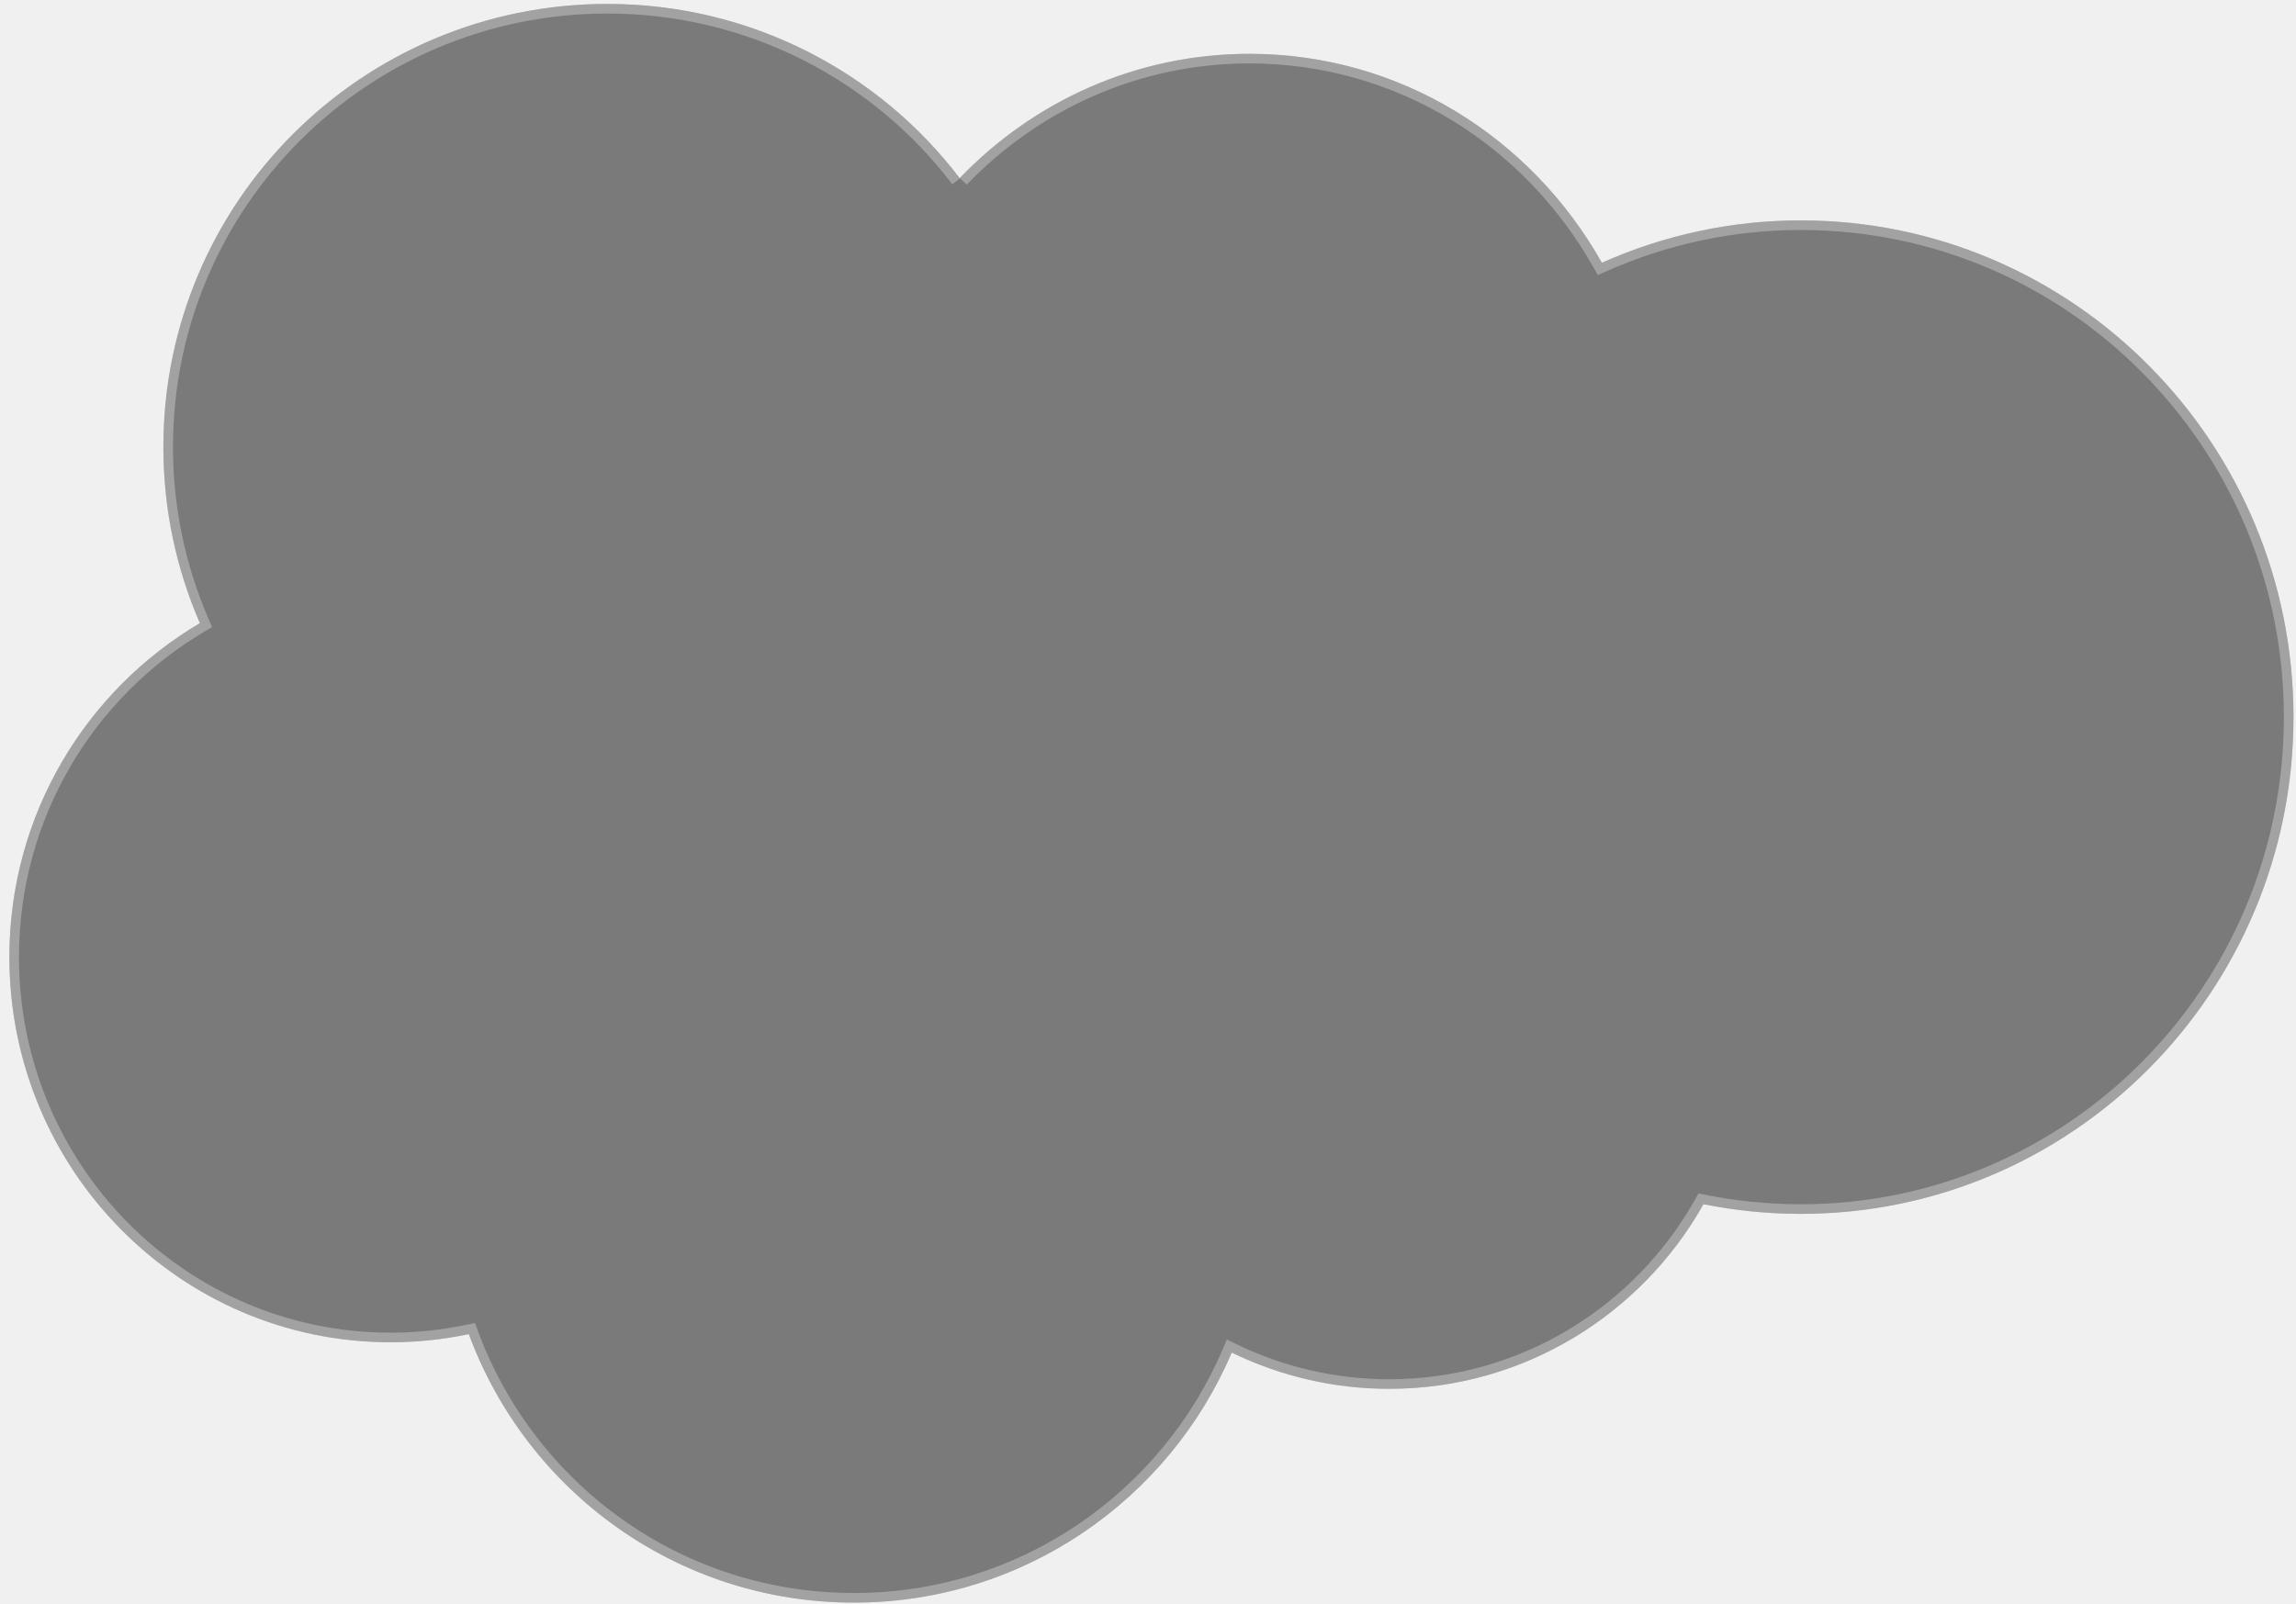
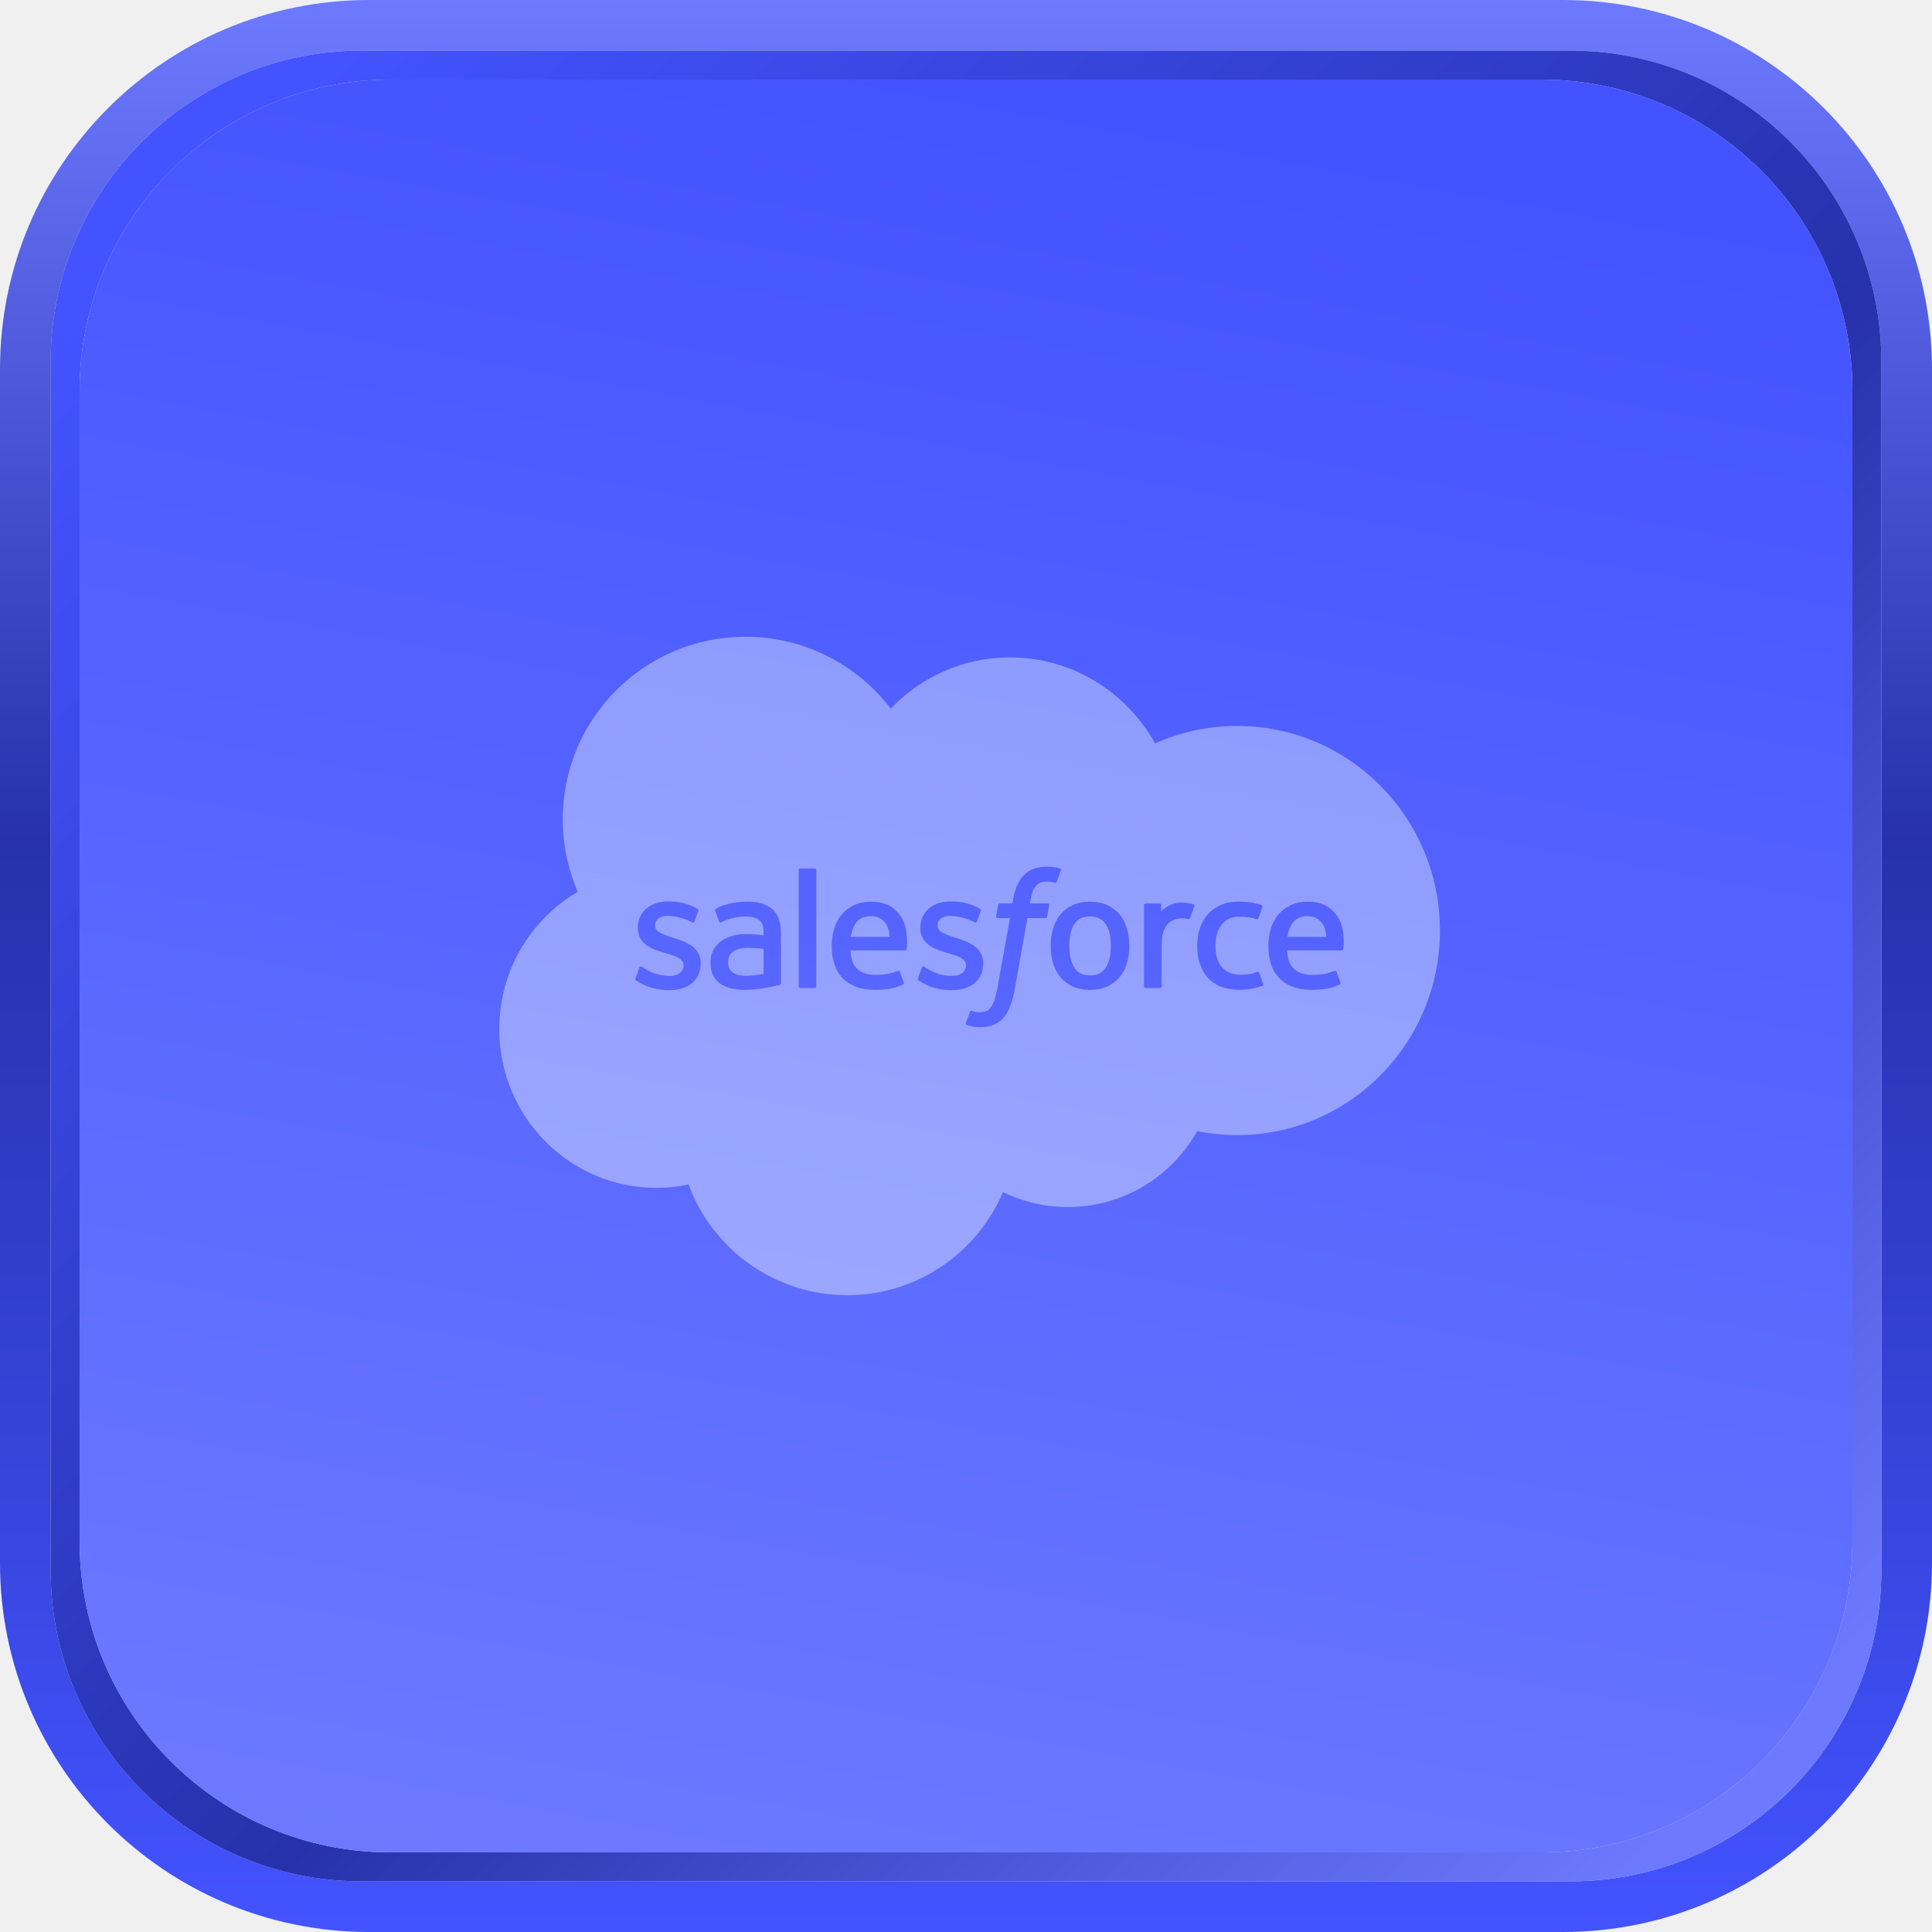
- <svg xmlns="http://www.w3.org/2000/svg" width="239" height="167" viewBox="0 0 239 167" fill="none">
-   <mask id="path-1-inside-1_1_205" fill="white">
-     <path fill-rule="evenodd" clip-rule="evenodd" d="M99.911 18.536C107.582 10.55 118.258 5.605 130.053 5.605C145.779 5.605 159.408 14.342 166.747 27.36C173.262 24.448 180.318 22.944 187.453 22.948C215.76 22.948 238.738 46.1 238.738 74.669C238.738 103.238 215.76 126.391 187.453 126.391C183.993 126.391 180.621 126.043 177.319 125.386C170.897 136.831 158.622 144.607 144.643 144.607C138.952 144.618 133.334 143.327 128.218 140.833C121.709 156.122 106.551 166.868 88.903 166.868C70.468 166.868 54.829 155.248 48.801 138.911C46.118 139.477 43.383 139.761 40.641 139.76C18.712 139.76 0.976 121.762 0.976 99.658C0.976 84.806 8.962 71.875 20.808 64.886C18.295 59.096 17.002 52.85 17.008 46.539C17.008 21.027 37.714 0.409 63.225 0.409C78.165 0.409 91.532 7.529 99.92 18.581" />
-   </mask>
-   <path fill-rule="evenodd" clip-rule="evenodd" d="M99.911 18.536C107.582 10.55 118.258 5.605 130.053 5.605C145.779 5.605 159.408 14.342 166.747 27.36C173.262 24.448 180.318 22.944 187.453 22.948C215.76 22.948 238.738 46.1 238.738 74.669C238.738 103.238 215.76 126.391 187.453 126.391C183.993 126.391 180.621 126.043 177.319 125.386C170.897 136.831 158.622 144.607 144.643 144.607C138.952 144.618 133.334 143.327 128.218 140.833C121.709 156.122 106.551 166.868 88.903 166.868C70.468 166.868 54.829 155.248 48.801 138.911C46.118 139.477 43.383 139.761 40.641 139.76C18.712 139.76 0.976 121.762 0.976 99.658C0.976 84.806 8.962 71.875 20.808 64.886C18.295 59.096 17.002 52.85 17.008 46.539C17.008 21.027 37.714 0.409 63.225 0.409C78.165 0.409 91.532 7.529 99.92 18.581" fill="#050505" fill-opacity="0.5" />
-   <path d="M166.747 27.36L165.876 27.851L166.323 28.645L167.155 28.273L166.747 27.36ZM187.453 22.948L187.453 23.948H187.453V22.948ZM177.319 125.386L177.514 124.405L176.802 124.264L176.447 124.897L177.319 125.386ZM144.643 144.607V143.607L144.641 143.607L144.643 144.607ZM128.218 140.833L128.656 139.934L127.71 139.472L127.298 140.441L128.218 140.833ZM48.801 138.911L49.739 138.564L49.44 137.754L48.595 137.932L48.801 138.911ZM40.641 139.76L40.642 138.76H40.641V139.76ZM20.808 64.886L21.317 65.747L22.078 65.298L21.726 64.488L20.808 64.886ZM17.008 46.539L18.008 46.54V46.539H17.008ZM100.632 19.229C108.125 11.429 118.545 6.605 130.053 6.605V4.605C117.972 4.605 107.039 9.672 99.19 17.843L100.632 19.229ZM130.053 6.605C145.394 6.605 158.702 15.126 165.876 27.851L167.618 26.869C160.114 13.558 146.164 4.605 130.053 4.605V6.605ZM167.155 28.273C173.541 25.418 180.458 23.944 187.453 23.948L187.454 21.948C180.177 21.944 172.982 23.477 166.339 26.447L167.155 28.273ZM187.453 23.948C215.2 23.948 237.738 46.645 237.738 74.669H239.738C239.738 45.556 216.32 21.948 187.453 21.948V23.948ZM237.738 74.669C237.738 102.694 215.2 125.391 187.453 125.391V127.391C216.32 127.391 239.738 103.783 239.738 74.669H237.738ZM187.453 125.391C184.061 125.391 180.754 125.05 177.514 124.405L177.124 126.367C180.488 127.036 183.926 127.391 187.453 127.391V125.391ZM176.447 124.897C170.194 136.042 158.243 143.607 144.643 143.607V145.607C159.001 145.607 171.601 137.621 178.191 125.875L176.447 124.897ZM144.641 143.607C139.103 143.618 133.635 142.361 128.656 139.934L127.78 141.731C133.032 144.293 138.801 145.618 144.645 145.607L144.641 143.607ZM127.298 140.441C120.94 155.376 106.135 165.868 88.903 165.868V167.868C106.967 167.868 122.478 156.868 129.138 141.224L127.298 140.441ZM88.903 165.868C70.901 165.868 55.628 154.523 49.739 138.564L47.863 139.257C54.031 155.974 70.035 167.868 88.903 167.868V165.868ZM48.595 137.932C45.98 138.484 43.314 138.761 40.642 138.76L40.64 140.76C43.452 140.761 46.256 140.47 49.008 139.889L48.595 137.932ZM40.641 138.76C19.275 138.76 1.976 121.221 1.976 99.658H-0.024C-0.024 122.303 18.148 140.76 40.641 140.76V138.76ZM1.976 99.658C1.976 85.173 9.762 72.564 21.317 65.747L20.3 64.025C8.161 71.187 -0.024 84.438 -0.024 99.658H1.976ZM21.726 64.488C19.267 58.824 18.002 52.714 18.008 46.54L16.008 46.538C16.001 52.987 17.323 59.368 19.891 65.284L21.726 64.488ZM18.008 46.539C18.008 21.582 38.264 1.409 63.225 1.409V-0.591C37.164 -0.591 16.008 20.473 16.008 46.539H18.008ZM63.225 1.409C77.842 1.409 90.919 8.374 99.123 19.186L100.716 17.977C92.146 6.684 78.488 -0.591 63.225 -0.591V1.409Z" fill="white" fill-opacity="0.3" mask="url(#path-1-inside-1_1_205)" />
+ <svg xmlns="http://www.w3.org/2000/svg" width="267" height="267" viewBox="0 0 267 267" fill="none">
+   <rect width="267" height="267" rx="51" fill="url(#paint0_linear_1065_220)" />
+   <rect x="7" y="7" width="253" height="253" rx="43" fill="#D9D9D9" />
+   <rect x="7" y="7" width="253" height="253" rx="43" fill="url(#paint1_linear_1065_220)" />
+   <rect x="11" y="11" width="245" height="245" rx="43" fill="#D9D9D9" />
+   <rect x="11" y="11" width="245" height="245" rx="43" fill="url(#paint2_linear_1065_220)" />
+   <g style="mix-blend-mode:soft-light">
+     <path d="M152.804 133.74C153.278 133.022 153.519 132.005 153.519 130.714C153.519 129.425 153.278 128.41 152.806 127.699C152.336 126.996 151.627 126.653 150.638 126.653C149.647 126.653 148.942 126.996 148.481 127.699C148.014 128.41 147.777 129.425 147.777 130.714C147.777 132.005 148.014 133.023 148.481 133.74C148.942 134.453 149.647 134.797 150.638 134.797C151.627 134.797 152.336 134.451 152.804 133.74Z" fill="white" />
+     <path d="M178.528 127.7C178.222 128.164 178.024 128.761 177.919 129.477H183.293C183.239 128.787 183.104 128.164 182.793 127.7C182.325 126.996 181.671 126.607 180.682 126.607C179.693 126.607 178.989 126.994 178.528 127.7Z" fill="white" />
+     <path d="M118.182 127.7C117.877 128.164 117.681 128.761 117.573 129.477H122.947C122.893 128.787 122.758 128.164 122.449 127.7C121.979 126.996 121.325 126.607 120.336 126.607C119.347 126.607 118.644 126.994 118.182 127.7Z" fill="white" />
+     <path d="M100.851 133.965C100.951 134.117 100.992 134.176 101.286 134.411C101.286 134.411 101.962 134.945 103.495 134.852C104.573 134.787 105.529 134.582 105.529 134.582V131.156C105.529 131.156 104.564 130.997 103.484 130.982C101.947 130.962 101.299 131.526 101.299 131.526C100.845 131.847 100.627 132.323 100.627 132.986C100.627 133.404 100.703 133.734 100.851 133.965Z" fill="white" />
+     <path fill-rule="evenodd" clip-rule="evenodd" d="M139.583 90.846C133.128 90.846 127.291 93.556 123.098 97.924C118.485 91.893 111.209 88 103.022 88C89.078 88 77.772 99.289 77.772 113.215C77.772 116.78 78.515 120.17 79.85 123.243C73.365 127.033 69 134.118 69 142.233C69 154.343 78.715 164.157 90.698 164.157C92.228 164.157 93.719 163.998 95.157 163.692C98.45 172.624 107.028 178.992 117.093 178.992C126.757 178.992 135.05 173.122 138.609 164.75C141.317 166.071 144.357 166.812 147.573 166.812C155.252 166.812 161.943 162.581 165.453 156.318C167.271 156.685 169.12 156.87 170.974 156.868C186.452 156.868 199 144.211 199 128.596C199 112.983 186.452 100.326 170.974 100.326C166.939 100.326 163.104 101.187 159.639 102.735C155.652 95.631 148.165 90.846 139.583 90.846ZM145.734 119.848C146.019 119.902 146.238 119.952 146.478 120.026C146.53 120.046 146.677 120.118 146.617 120.289L146.042 121.871C145.993 121.989 145.96 122.061 145.714 121.987C145.652 121.968 145.562 121.943 145.328 121.892C145.16 121.857 144.936 121.832 144.71 121.832C144.412 121.832 144.139 121.868 143.901 121.946C143.667 122.022 143.454 122.154 143.269 122.339C143.082 122.528 142.859 122.804 142.741 123.143C142.506 123.823 142.392 124.54 142.355 124.77L142.343 124.842H144.752C144.954 124.842 145.017 124.935 144.999 125.085L144.717 126.652C144.674 126.879 144.465 126.872 144.465 126.872H141.984L140.285 136.478C140.108 137.47 139.884 138.322 139.622 139.008C139.36 139.702 139.084 140.209 138.645 140.695C138.237 141.142 137.778 141.474 137.252 141.665C136.728 141.853 136.095 141.951 135.402 141.951C135.071 141.951 134.717 141.946 134.298 141.848C133.996 141.776 133.832 141.724 133.609 141.646C133.515 141.611 133.441 141.494 133.493 141.345C133.547 141.194 133.991 139.974 134.053 139.813C134.13 139.619 134.324 139.692 134.324 139.692C134.46 139.75 134.554 139.789 134.732 139.824C134.912 139.861 135.154 139.891 135.335 139.891C135.663 139.891 135.964 139.85 136.222 139.763C136.537 139.658 136.719 139.476 136.911 139.232C137.112 138.976 137.272 138.626 137.437 138.159C137.606 137.685 137.758 137.061 137.889 136.302L139.578 126.872H137.914C137.714 126.872 137.649 126.778 137.669 126.629L137.948 125.061C137.993 124.835 138.201 124.842 138.201 124.842H139.911L140.004 124.333C140.259 122.82 140.769 121.67 141.519 120.914C142.273 120.155 143.347 119.77 144.71 119.77C145.101 119.77 145.445 119.796 145.734 119.848ZM112.6 136.55C112.726 136.55 112.816 136.448 112.816 136.322V120.24C112.816 120.115 112.726 120.013 112.6 120.013H110.602C110.476 120.013 110.387 120.115 110.387 120.24V136.322C110.387 136.448 110.476 136.55 110.602 136.55H112.6ZM87.866 135.461C87.827 135.424 87.763 135.363 87.83 135.187L88.356 133.727C88.44 133.475 88.63 133.559 88.706 133.607C88.768 133.644 88.823 133.68 88.88 133.717C88.958 133.767 89.04 133.82 89.147 133.883C90.697 134.862 92.132 134.872 92.582 134.872C93.742 134.872 94.46 134.257 94.46 133.431V133.387C94.46 132.484 93.357 132.145 92.075 131.751L91.788 131.663C90.026 131.159 88.147 130.436 88.147 128.209V128.164C88.147 126.051 89.851 124.578 92.291 124.578L92.558 124.576C93.991 124.576 95.376 124.992 96.378 125.602C96.469 125.657 96.558 125.761 96.508 125.902C96.462 126.031 96.017 127.227 95.965 127.361C95.871 127.611 95.613 127.444 95.613 127.444C94.736 126.959 93.373 126.577 92.225 126.577C91.191 126.577 90.525 127.126 90.525 127.87V127.916C90.525 128.787 91.664 129.157 92.985 129.586L93.215 129.661C94.969 130.214 96.837 130.981 96.837 133.093V133.137C96.837 135.42 95.182 136.838 92.515 136.838C91.206 136.838 89.954 136.633 88.628 135.93L88.473 135.842C88.275 135.732 88.079 135.622 87.885 135.481L87.866 135.461ZM126.904 135.461C126.866 135.424 126.801 135.363 126.869 135.187L127.395 133.727C127.472 133.488 127.699 133.575 127.746 133.607L127.836 133.665C127.94 133.732 128.039 133.798 128.185 133.883C129.735 134.862 131.171 134.872 131.62 134.872C132.78 134.872 133.5 134.257 133.5 133.431V133.387C133.5 132.485 132.396 132.145 131.116 131.752L130.826 131.663C129.065 131.159 127.185 130.436 127.185 128.209V128.164C127.185 126.051 128.889 124.578 131.33 124.578L131.596 124.576C133.03 124.576 134.415 124.992 135.416 125.602C135.507 125.657 135.597 125.761 135.546 125.902C135.5 126.031 135.055 127.227 135.003 127.361C134.909 127.611 134.652 127.444 134.652 127.444C133.774 126.959 132.411 126.577 131.263 126.577C130.229 126.577 129.563 127.126 129.563 127.87V127.916C129.563 128.786 130.702 129.157 132.022 129.585L132.254 129.661C134.008 130.214 135.876 130.981 135.876 133.093V133.137C135.876 135.42 134.22 136.838 131.554 136.838C130.245 136.838 128.993 136.633 127.667 135.93L127.511 135.841C127.314 135.732 127.118 135.622 126.924 135.481L126.914 135.469L126.904 135.461ZM154.733 126.388C155.186 126.931 155.527 127.582 155.745 128.322C155.963 129.057 156.073 129.862 156.073 130.714C156.073 131.566 155.964 132.372 155.745 133.107C155.527 133.845 155.186 134.498 154.733 135.04C154.279 135.584 153.703 136.02 153.023 136.329C152.342 136.638 151.54 136.796 150.638 136.796C149.734 136.796 148.932 136.638 148.251 136.329C147.571 136.02 146.995 135.584 146.541 135.04C146.086 134.496 145.747 133.844 145.527 133.107C145.31 132.373 145.201 131.568 145.201 130.714C145.201 129.86 145.31 129.057 145.527 128.322C145.747 127.585 146.088 126.933 146.54 126.388C146.995 125.844 147.57 125.407 148.251 125.088C148.93 124.771 149.734 124.611 150.638 124.611C151.54 124.611 152.344 124.771 153.023 125.088C153.704 125.407 154.279 125.844 154.733 126.388ZM173.741 134.318C173.741 134.318 173.95 134.236 174.024 134.453L174.571 135.962C174.641 136.149 174.48 136.227 174.48 136.227C173.639 136.558 172.469 136.79 171.328 136.79C169.398 136.79 167.919 136.233 166.934 135.136C165.95 134.043 165.452 132.551 165.452 130.705C165.452 129.851 165.574 129.044 165.815 128.309C166.057 127.571 166.42 126.919 166.898 126.375C167.376 125.83 167.98 125.394 168.691 125.077C169.404 124.758 170.237 124.599 171.172 124.599C171.798 124.599 172.361 124.638 172.843 124.712C173.357 124.79 174.039 124.973 174.328 125.086C174.38 125.106 174.524 125.179 174.465 125.347C174.326 125.745 174.215 126.05 174.098 126.371L173.918 126.87C173.835 127.099 173.659 127.023 173.659 127.023C172.926 126.792 172.226 126.686 171.308 126.686C170.206 126.686 169.38 127.055 168.837 127.773C168.291 128.495 167.987 129.444 167.983 130.705C167.98 132.09 168.324 133.114 168.939 133.747C169.552 134.381 170.408 134.701 171.485 134.701C171.924 134.701 172.333 134.671 172.706 134.614C173.072 134.557 173.417 134.442 173.741 134.318ZM184.448 126.139C184.756 126.468 185.225 127.189 185.413 127.901C185.865 129.489 185.674 130.874 185.641 131.115L185.637 131.148C185.616 131.341 185.418 131.344 185.418 131.344L177.884 131.337C177.932 132.481 178.204 133.292 178.761 133.844C179.304 134.383 180.171 134.728 181.339 134.729C182.97 134.733 183.751 134.434 184.285 134.229L184.432 134.174C184.432 134.174 184.641 134.098 184.715 134.303L185.208 135.683C185.308 135.917 185.228 135.998 185.145 136.044C184.673 136.305 183.526 136.79 181.35 136.798C180.293 136.8 179.372 136.648 178.615 136.355C177.852 136.061 177.215 135.639 176.721 135.1C176.225 134.565 175.858 133.919 175.628 133.185C175.4 132.457 175.286 131.648 175.286 130.779C175.286 129.926 175.397 129.116 175.617 128.374C175.836 127.628 176.18 126.97 176.638 126.418C177.095 125.865 177.678 125.42 178.372 125.094C179.065 124.768 179.919 124.611 180.86 124.611C181.667 124.611 182.404 124.785 183.019 125.048C183.489 125.252 183.963 125.616 184.448 126.139ZM124.103 126.139C124.41 126.468 124.877 127.189 125.065 127.901C125.517 129.483 125.33 130.864 125.296 131.112L125.292 131.148C125.272 131.341 125.073 131.344 125.073 131.344L117.538 131.337C117.586 132.481 117.859 133.292 118.416 133.844C118.959 134.383 119.825 134.728 120.992 134.729C122.626 134.733 123.406 134.434 123.939 134.229L124.086 134.174C124.086 134.174 124.295 134.098 124.372 134.303L124.862 135.683C124.962 135.917 124.883 135.998 124.8 136.044C124.327 136.305 123.181 136.79 121.005 136.798C119.947 136.8 119.027 136.648 118.27 136.355C117.507 136.061 116.87 135.639 116.375 135.1C115.879 134.565 115.512 133.919 115.283 133.185C115.055 132.457 114.94 131.648 114.94 130.779C114.94 129.926 115.053 129.116 115.271 128.374C115.49 127.628 115.834 126.97 116.292 126.418C116.749 125.865 117.333 125.42 118.027 125.094C118.719 124.768 119.575 124.611 120.514 124.611C121.321 124.611 122.058 124.785 122.673 125.048C123.144 125.252 123.618 125.616 124.103 126.139ZM103.108 129.082C103.582 129.082 103.978 129.095 104.284 129.117C104.284 129.117 104.879 129.171 105.527 129.263V128.944C105.527 127.941 105.317 127.465 104.906 127.15C104.484 126.826 103.858 126.663 103.043 126.663C103.043 126.663 101.21 126.639 99.76 127.428C99.693 127.467 99.636 127.49 99.636 127.49C99.636 127.49 99.456 127.552 99.39 127.367L98.856 125.934C98.775 125.726 98.923 125.634 98.923 125.634C99.601 125.104 101.247 124.786 101.247 124.786C101.791 124.676 102.701 124.598 103.266 124.598C104.771 124.598 105.936 124.949 106.727 125.641C107.521 126.336 107.925 127.456 107.925 128.967L107.928 135.858C107.928 135.858 107.943 136.058 107.756 136.104C107.581 136.152 107.405 136.197 107.228 136.239C106.977 136.296 106.069 136.48 105.33 136.606C104.584 136.734 103.814 136.796 103.041 136.796C102.308 136.796 101.638 136.728 101.047 136.593C100.447 136.458 99.93 136.234 99.512 135.928C99.09 135.623 98.758 135.226 98.528 134.751C98.299 134.276 98.184 133.696 98.184 133.03C98.184 132.375 98.319 131.789 98.586 131.293C98.85 130.8 99.224 130.375 99.678 130.05C100.134 129.724 100.664 129.478 101.253 129.321C101.838 129.163 102.462 129.082 103.108 129.082ZM164.945 124.964C164.995 124.982 165.115 125.064 165.058 125.235C164.988 125.44 164.621 126.471 164.491 126.816C164.444 126.947 164.362 127.036 164.218 127.02C164.218 127.02 163.784 126.918 163.39 126.918C163.116 126.918 162.729 126.953 162.379 127.061C162.036 127.166 161.723 127.353 161.447 127.62C161.173 127.888 160.951 128.262 160.788 128.729C160.622 129.201 160.538 129.953 160.538 130.706V136.321C160.538 136.382 160.514 136.441 160.471 136.483C160.429 136.526 160.371 136.551 160.31 136.551H158.331C158.205 136.551 158.101 136.448 158.101 136.321V125.083C158.101 124.955 158.192 124.853 158.318 124.853H160.249C160.375 124.853 160.466 124.955 160.466 125.083V125.999C160.755 125.612 161.273 125.271 161.74 125.06C162.211 124.849 162.736 124.69 163.682 124.747C164.177 124.779 164.818 124.914 164.945 124.964Z" fill="white" />
+   </g>
+   <defs>
+     <linearGradient id="paint0_linear_1065_220" x1="133.5" y1="0" x2="133.5" y2="267" gradientUnits="userSpaceOnUse">
+       <stop stop-color="#6D7AFF" />
+       <stop offset="0.435" stop-color="#2631AB" />
+       <stop offset="1" stop-color="#4353FF" />
+     </linearGradient>
+     <linearGradient id="paint1_linear_1065_220" x1="236.5" y1="249.5" x2="21" y2="32.5" gradientUnits="userSpaceOnUse">
+       <stop stop-color="#6D7AFF" />
+       <stop offset="0.435" stop-color="#2631AB" />
+       <stop offset="1" stop-color="#4353FF" />
+     </linearGradient>
+     <linearGradient id="paint2_linear_1065_220" x1="133.5" y1="11" x2="87" y2="268" gradientUnits="userSpaceOnUse">
+       <stop stop-color="#4353FF" />
+       <stop offset="1" stop-color="#6D7AFF" />
+     </linearGradient>
+   </defs>
</svg>
